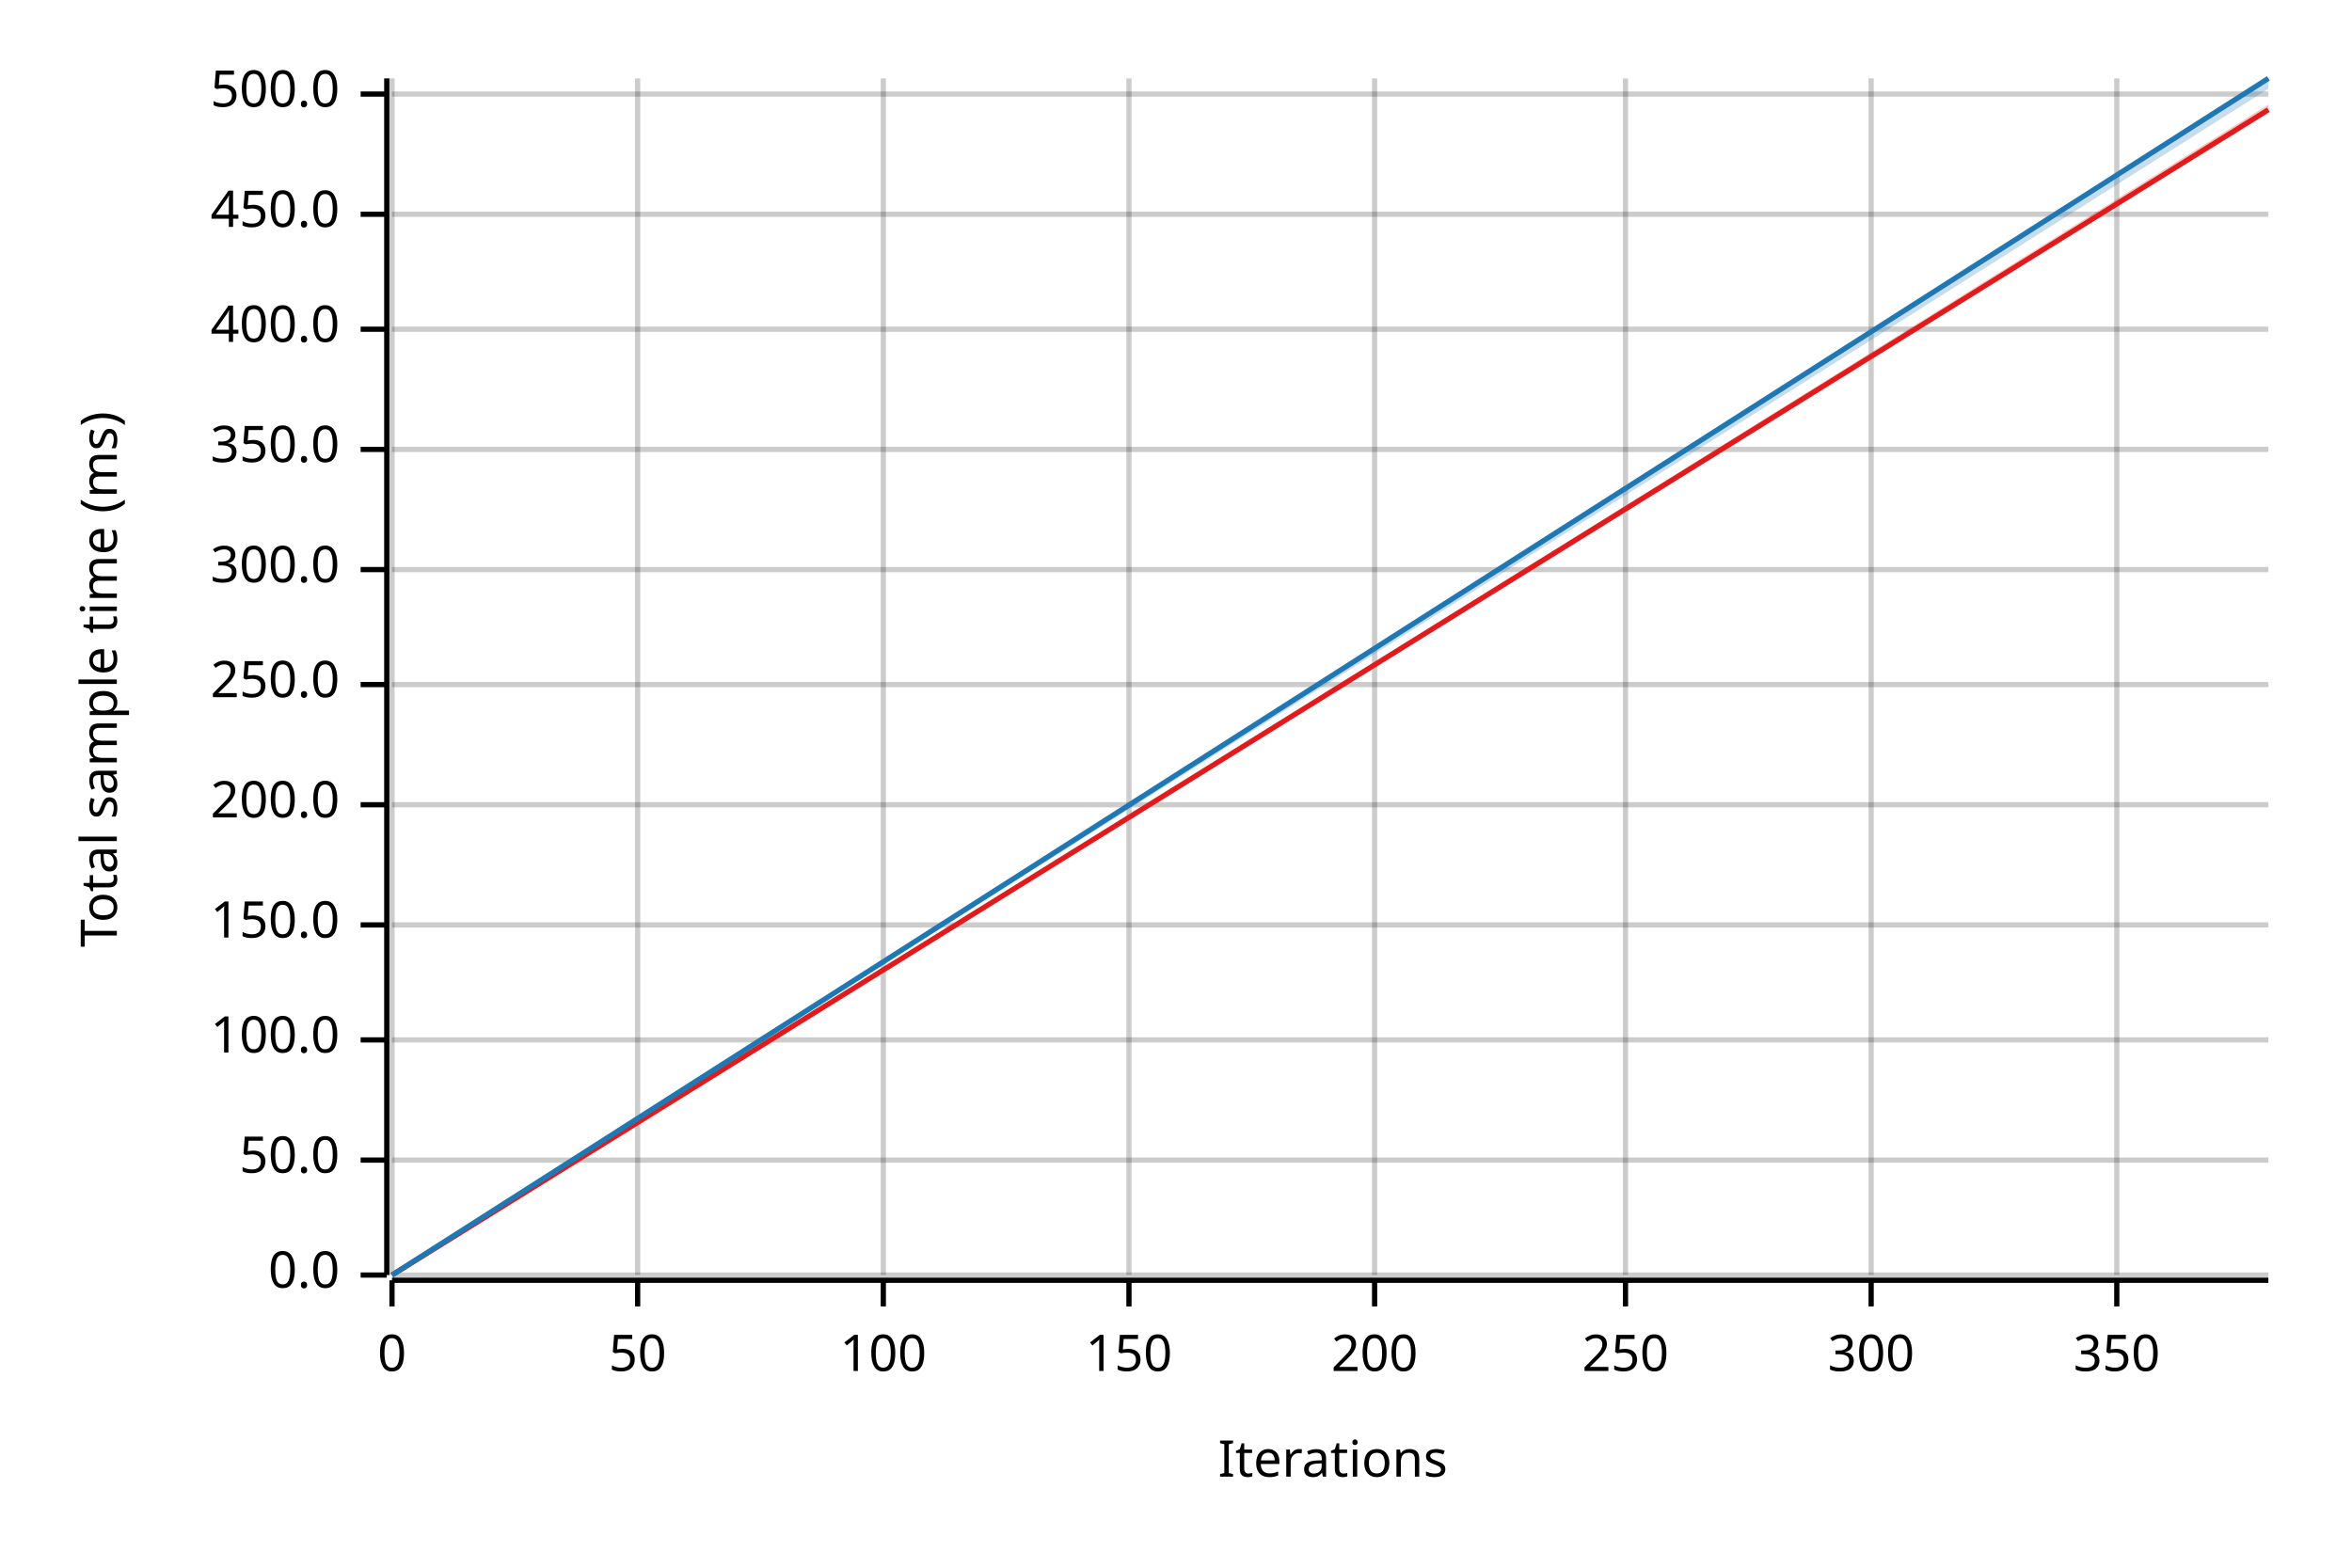
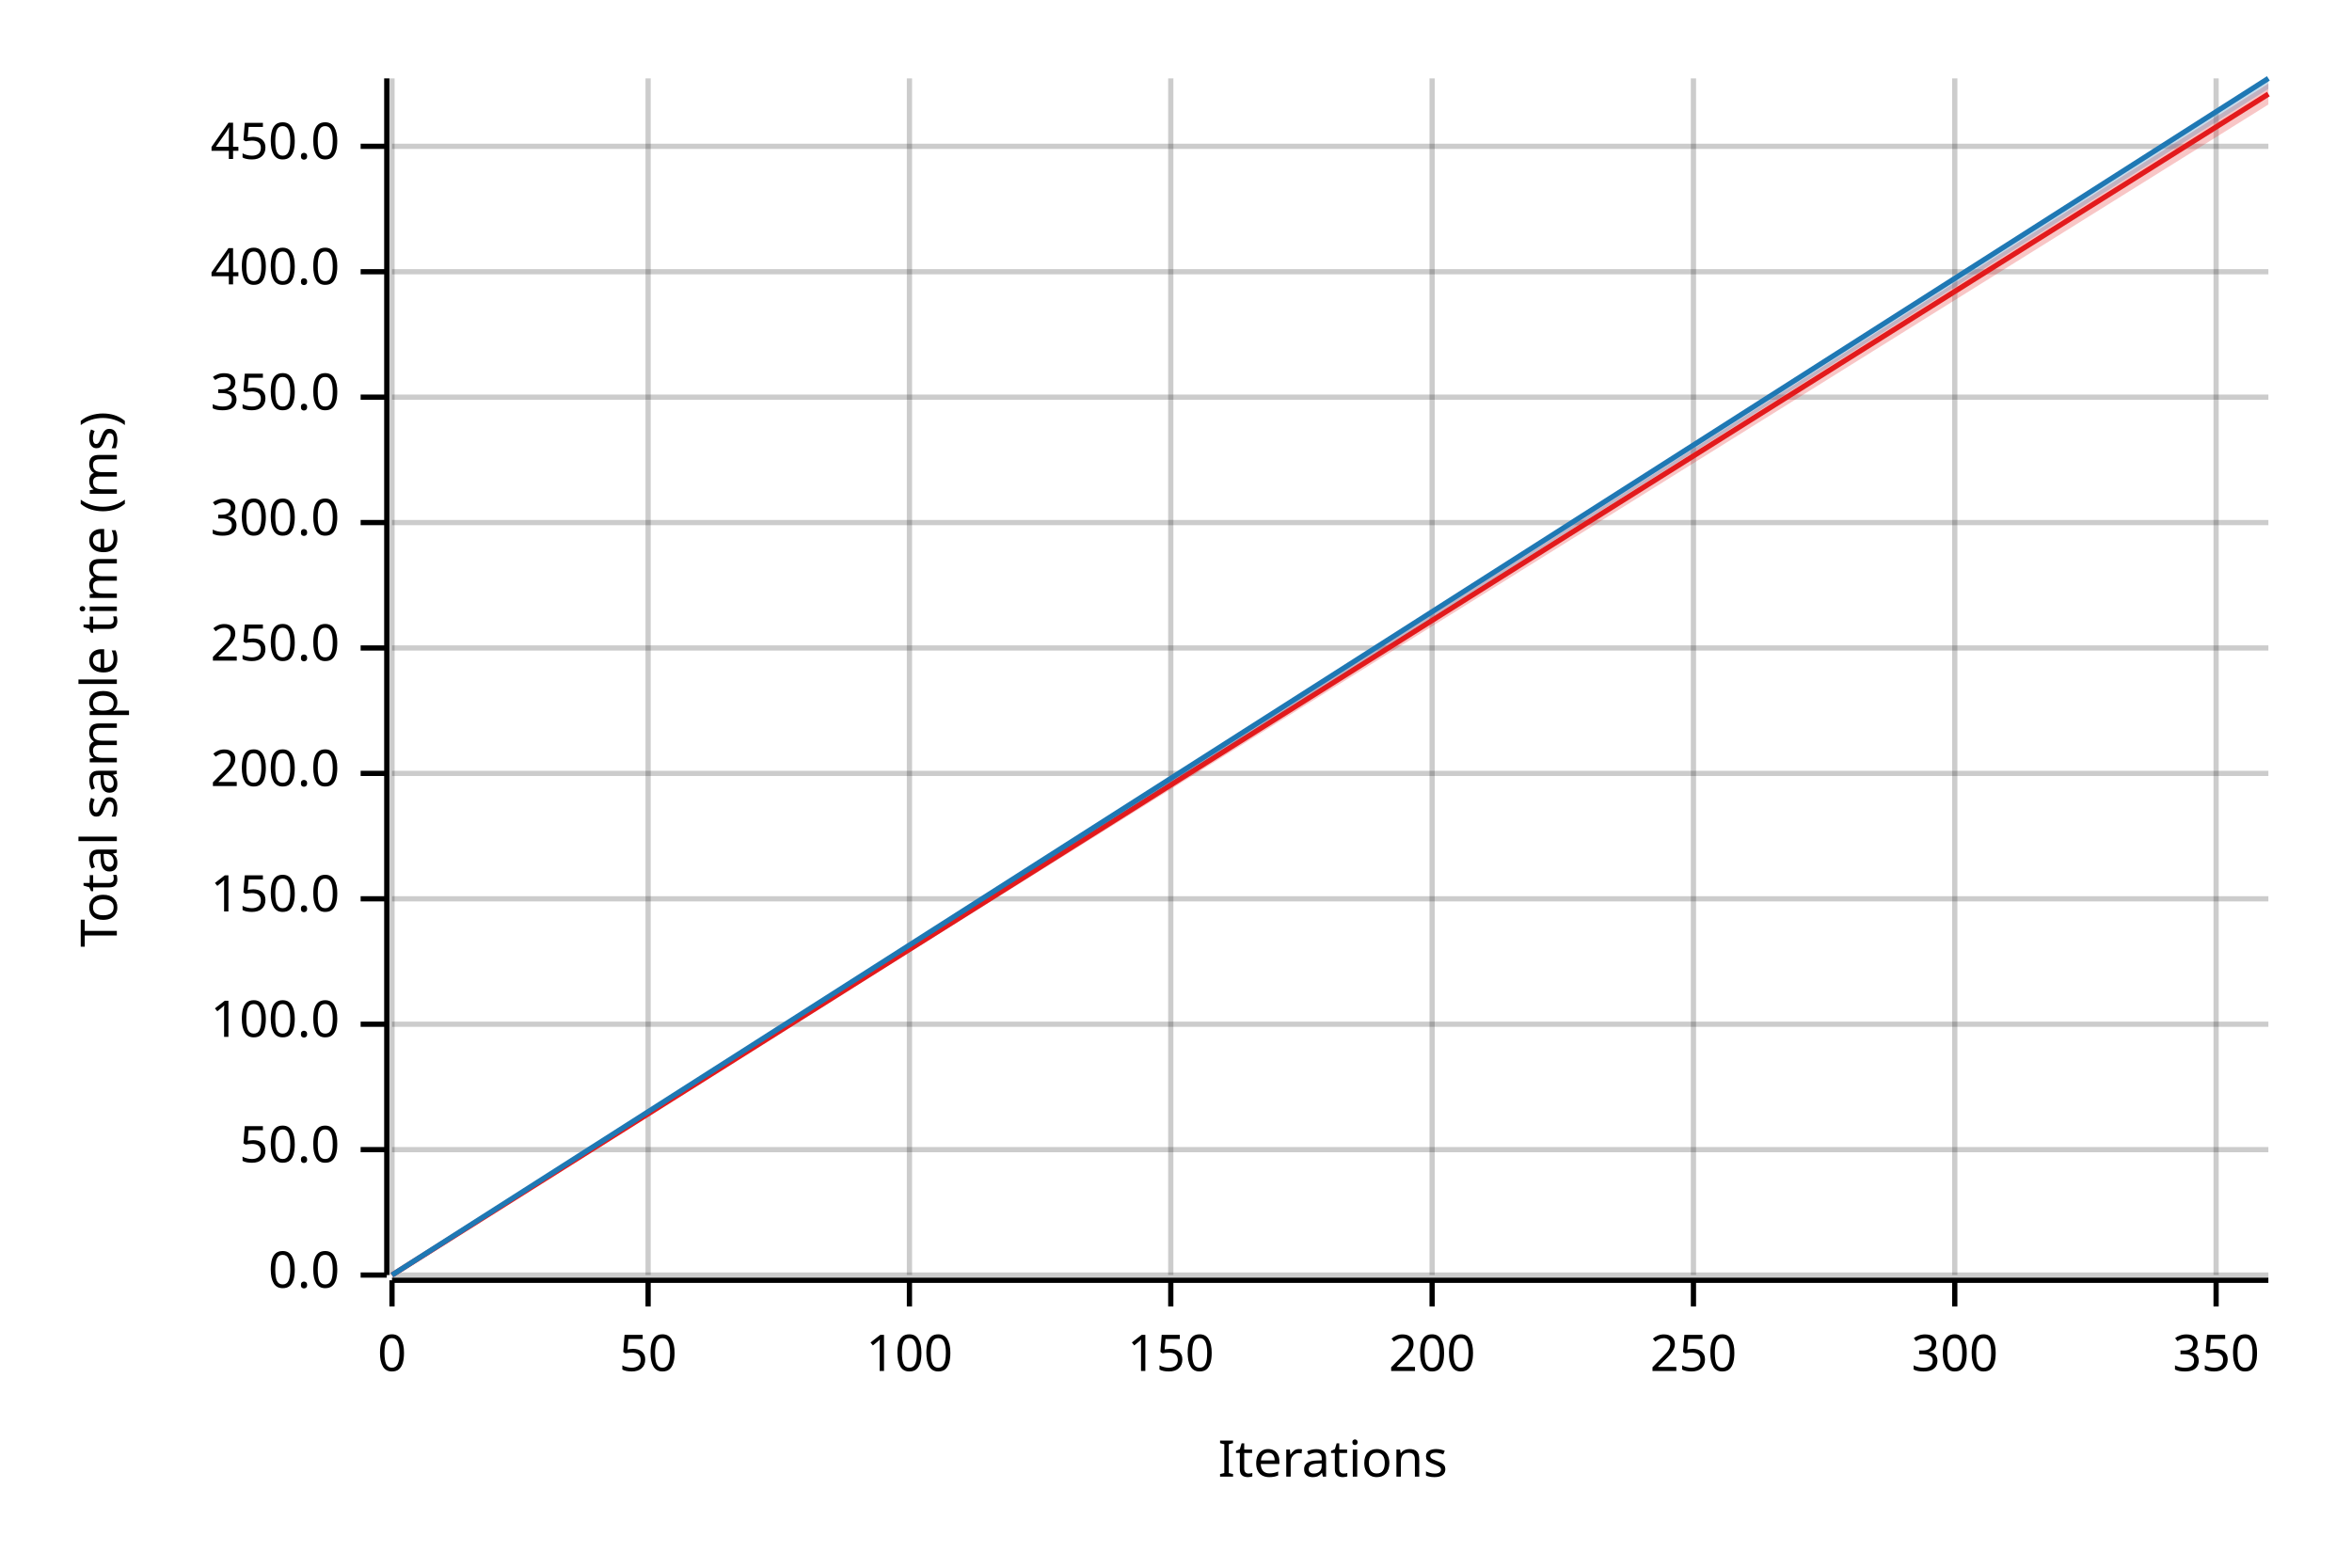
<svg xmlns="http://www.w3.org/2000/svg" width="450" height="300" viewBox="0 0 450 300">
  <text x="15" y="130" dy="0.76em" text-anchor="middle" font-family="sans-serif" font-size="9.677" opacity="1" fill="#000000" transform="rotate(270, 15, 130)">
Total sample time (ms)
</text>
  <text x="255" y="285" dy="-0.5ex" text-anchor="middle" font-family="sans-serif" font-size="9.677" opacity="1" fill="#000000">
Iterations
</text>
  <line opacity="0.2" stroke="#000000" stroke-width="1" x1="75" y1="244" x2="75" y2="15" />
-   <line opacity="0.2" stroke="#000000" stroke-width="1" x1="122" y1="244" x2="122" y2="15" />
-   <line opacity="0.2" stroke="#000000" stroke-width="1" x1="169" y1="244" x2="169" y2="15" />
-   <line opacity="0.2" stroke="#000000" stroke-width="1" x1="216" y1="244" x2="216" y2="15" />
-   <line opacity="0.2" stroke="#000000" stroke-width="1" x1="263" y1="244" x2="263" y2="15" />
-   <line opacity="0.2" stroke="#000000" stroke-width="1" x1="311" y1="244" x2="311" y2="15" />
-   <line opacity="0.2" stroke="#000000" stroke-width="1" x1="358" y1="244" x2="358" y2="15" />
-   <line opacity="0.2" stroke="#000000" stroke-width="1" x1="405" y1="244" x2="405" y2="15" />
+   <line opacity="0.2" stroke="#000000" stroke-width="1" x1="124" y1="244" x2="124" y2="15" />
+   <line opacity="0.2" stroke="#000000" stroke-width="1" x1="174" y1="244" x2="174" y2="15" />
+   <line opacity="0.2" stroke="#000000" stroke-width="1" x1="224" y1="244" x2="224" y2="15" />
+   <line opacity="0.2" stroke="#000000" stroke-width="1" x1="274" y1="244" x2="274" y2="15" />
+   <line opacity="0.2" stroke="#000000" stroke-width="1" x1="324" y1="244" x2="324" y2="15" />
+   <line opacity="0.2" stroke="#000000" stroke-width="1" x1="374" y1="244" x2="374" y2="15" />
+   <line opacity="0.2" stroke="#000000" stroke-width="1" x1="424" y1="244" x2="424" y2="15" />
  <line opacity="0.2" stroke="#000000" stroke-width="1" x1="75" y1="244" x2="434" y2="244" />
-   <line opacity="0.2" stroke="#000000" stroke-width="1" x1="75" y1="222" x2="434" y2="222" />
-   <line opacity="0.2" stroke="#000000" stroke-width="1" x1="75" y1="199" x2="434" y2="199" />
-   <line opacity="0.2" stroke="#000000" stroke-width="1" x1="75" y1="177" x2="434" y2="177" />
-   <line opacity="0.2" stroke="#000000" stroke-width="1" x1="75" y1="154" x2="434" y2="154" />
-   <line opacity="0.2" stroke="#000000" stroke-width="1" x1="75" y1="131" x2="434" y2="131" />
-   <line opacity="0.2" stroke="#000000" stroke-width="1" x1="75" y1="109" x2="434" y2="109" />
-   <line opacity="0.2" stroke="#000000" stroke-width="1" x1="75" y1="86" x2="434" y2="86" />
-   <line opacity="0.2" stroke="#000000" stroke-width="1" x1="75" y1="63" x2="434" y2="63" />
-   <line opacity="0.2" stroke="#000000" stroke-width="1" x1="75" y1="41" x2="434" y2="41" />
-   <line opacity="0.2" stroke="#000000" stroke-width="1" x1="75" y1="18" x2="434" y2="18" />
+   <line opacity="0.2" stroke="#000000" stroke-width="1" x1="75" y1="220" x2="434" y2="220" />
+   <line opacity="0.2" stroke="#000000" stroke-width="1" x1="75" y1="196" x2="434" y2="196" />
+   <line opacity="0.2" stroke="#000000" stroke-width="1" x1="75" y1="172" x2="434" y2="172" />
+   <line opacity="0.2" stroke="#000000" stroke-width="1" x1="75" y1="148" x2="434" y2="148" />
+   <line opacity="0.2" stroke="#000000" stroke-width="1" x1="75" y1="124" x2="434" y2="124" />
+   <line opacity="0.2" stroke="#000000" stroke-width="1" x1="75" y1="100" x2="434" y2="100" />
+   <line opacity="0.2" stroke="#000000" stroke-width="1" x1="75" y1="76" x2="434" y2="76" />
+   <line opacity="0.2" stroke="#000000" stroke-width="1" x1="75" y1="52" x2="434" y2="52" />
+   <line opacity="0.2" stroke="#000000" stroke-width="1" x1="75" y1="28" x2="434" y2="28" />
  <polyline fill="none" opacity="1" stroke="#000000" stroke-width="1" points="74,15 74,244 " />
  <text x="65" y="244" dy="0.5ex" text-anchor="end" font-family="sans-serif" font-size="9.677" opacity="1" fill="#000000">
0.0
</text>
  <polyline fill="none" opacity="1" stroke="#000000" stroke-width="1" points="69,244 74,244 " />
-   <text x="65" y="222" dy="0.5ex" text-anchor="end" font-family="sans-serif" font-size="9.677" opacity="1" fill="#000000">
+   <text x="65" y="220" dy="0.5ex" text-anchor="end" font-family="sans-serif" font-size="9.677" opacity="1" fill="#000000">
50.0
</text>
-   <polyline fill="none" opacity="1" stroke="#000000" stroke-width="1" points="69,222 74,222 " />
-   <text x="65" y="199" dy="0.5ex" text-anchor="end" font-family="sans-serif" font-size="9.677" opacity="1" fill="#000000">
+   <polyline fill="none" opacity="1" stroke="#000000" stroke-width="1" points="69,220 74,220 " />
+   <text x="65" y="196" dy="0.5ex" text-anchor="end" font-family="sans-serif" font-size="9.677" opacity="1" fill="#000000">
100.0
</text>
-   <polyline fill="none" opacity="1" stroke="#000000" stroke-width="1" points="69,199 74,199 " />
-   <text x="65" y="177" dy="0.5ex" text-anchor="end" font-family="sans-serif" font-size="9.677" opacity="1" fill="#000000">
+   <polyline fill="none" opacity="1" stroke="#000000" stroke-width="1" points="69,196 74,196 " />
+   <text x="65" y="172" dy="0.5ex" text-anchor="end" font-family="sans-serif" font-size="9.677" opacity="1" fill="#000000">
150.0
</text>
-   <polyline fill="none" opacity="1" stroke="#000000" stroke-width="1" points="69,177 74,177 " />
-   <text x="65" y="154" dy="0.5ex" text-anchor="end" font-family="sans-serif" font-size="9.677" opacity="1" fill="#000000">
+   <polyline fill="none" opacity="1" stroke="#000000" stroke-width="1" points="69,172 74,172 " />
+   <text x="65" y="148" dy="0.5ex" text-anchor="end" font-family="sans-serif" font-size="9.677" opacity="1" fill="#000000">
200.0
</text>
-   <polyline fill="none" opacity="1" stroke="#000000" stroke-width="1" points="69,154 74,154 " />
-   <text x="65" y="131" dy="0.5ex" text-anchor="end" font-family="sans-serif" font-size="9.677" opacity="1" fill="#000000">
+   <polyline fill="none" opacity="1" stroke="#000000" stroke-width="1" points="69,148 74,148 " />
+   <text x="65" y="124" dy="0.5ex" text-anchor="end" font-family="sans-serif" font-size="9.677" opacity="1" fill="#000000">
250.0
</text>
-   <polyline fill="none" opacity="1" stroke="#000000" stroke-width="1" points="69,131 74,131 " />
-   <text x="65" y="109" dy="0.5ex" text-anchor="end" font-family="sans-serif" font-size="9.677" opacity="1" fill="#000000">
+   <polyline fill="none" opacity="1" stroke="#000000" stroke-width="1" points="69,124 74,124 " />
+   <text x="65" y="100" dy="0.5ex" text-anchor="end" font-family="sans-serif" font-size="9.677" opacity="1" fill="#000000">
300.0
</text>
-   <polyline fill="none" opacity="1" stroke="#000000" stroke-width="1" points="69,109 74,109 " />
-   <text x="65" y="86" dy="0.5ex" text-anchor="end" font-family="sans-serif" font-size="9.677" opacity="1" fill="#000000">
+   <polyline fill="none" opacity="1" stroke="#000000" stroke-width="1" points="69,100 74,100 " />
+   <text x="65" y="76" dy="0.5ex" text-anchor="end" font-family="sans-serif" font-size="9.677" opacity="1" fill="#000000">
350.0
</text>
-   <polyline fill="none" opacity="1" stroke="#000000" stroke-width="1" points="69,86 74,86 " />
-   <text x="65" y="63" dy="0.5ex" text-anchor="end" font-family="sans-serif" font-size="9.677" opacity="1" fill="#000000">
+   <polyline fill="none" opacity="1" stroke="#000000" stroke-width="1" points="69,76 74,76 " />
+   <text x="65" y="52" dy="0.5ex" text-anchor="end" font-family="sans-serif" font-size="9.677" opacity="1" fill="#000000">
400.0
</text>
-   <polyline fill="none" opacity="1" stroke="#000000" stroke-width="1" points="69,63 74,63 " />
-   <text x="65" y="41" dy="0.5ex" text-anchor="end" font-family="sans-serif" font-size="9.677" opacity="1" fill="#000000">
+   <polyline fill="none" opacity="1" stroke="#000000" stroke-width="1" points="69,52 74,52 " />
+   <text x="65" y="28" dy="0.5ex" text-anchor="end" font-family="sans-serif" font-size="9.677" opacity="1" fill="#000000">
450.0
</text>
-   <polyline fill="none" opacity="1" stroke="#000000" stroke-width="1" points="69,41 74,41 " />
-   <text x="65" y="18" dy="0.5ex" text-anchor="end" font-family="sans-serif" font-size="9.677" opacity="1" fill="#000000">
- 500.0
- </text>
-   <polyline fill="none" opacity="1" stroke="#000000" stroke-width="1" points="69,18 74,18 " />
+   <polyline fill="none" opacity="1" stroke="#000000" stroke-width="1" points="69,28 74,28 " />
  <polyline fill="none" opacity="1" stroke="#000000" stroke-width="1" points="75,245 434,245 " />
  <text x="75" y="255" dy="0.76em" text-anchor="middle" font-family="sans-serif" font-size="9.677" opacity="1" fill="#000000">
0
</text>
  <polyline fill="none" opacity="1" stroke="#000000" stroke-width="1" points="75,245 75,250 " />
-   <text x="122" y="255" dy="0.76em" text-anchor="middle" font-family="sans-serif" font-size="9.677" opacity="1" fill="#000000">
+   <text x="124" y="255" dy="0.76em" text-anchor="middle" font-family="sans-serif" font-size="9.677" opacity="1" fill="#000000">
50
</text>
-   <polyline fill="none" opacity="1" stroke="#000000" stroke-width="1" points="122,245 122,250 " />
-   <text x="169" y="255" dy="0.76em" text-anchor="middle" font-family="sans-serif" font-size="9.677" opacity="1" fill="#000000">
+   <polyline fill="none" opacity="1" stroke="#000000" stroke-width="1" points="124,245 124,250 " />
+   <text x="174" y="255" dy="0.76em" text-anchor="middle" font-family="sans-serif" font-size="9.677" opacity="1" fill="#000000">
100
</text>
-   <polyline fill="none" opacity="1" stroke="#000000" stroke-width="1" points="169,245 169,250 " />
-   <text x="216" y="255" dy="0.76em" text-anchor="middle" font-family="sans-serif" font-size="9.677" opacity="1" fill="#000000">
+   <polyline fill="none" opacity="1" stroke="#000000" stroke-width="1" points="174,245 174,250 " />
+   <text x="224" y="255" dy="0.76em" text-anchor="middle" font-family="sans-serif" font-size="9.677" opacity="1" fill="#000000">
150
</text>
-   <polyline fill="none" opacity="1" stroke="#000000" stroke-width="1" points="216,245 216,250 " />
-   <text x="263" y="255" dy="0.76em" text-anchor="middle" font-family="sans-serif" font-size="9.677" opacity="1" fill="#000000">
+   <polyline fill="none" opacity="1" stroke="#000000" stroke-width="1" points="224,245 224,250 " />
+   <text x="274" y="255" dy="0.76em" text-anchor="middle" font-family="sans-serif" font-size="9.677" opacity="1" fill="#000000">
200
</text>
-   <polyline fill="none" opacity="1" stroke="#000000" stroke-width="1" points="263,245 263,250 " />
-   <text x="311" y="255" dy="0.76em" text-anchor="middle" font-family="sans-serif" font-size="9.677" opacity="1" fill="#000000">
+   <polyline fill="none" opacity="1" stroke="#000000" stroke-width="1" points="274,245 274,250 " />
+   <text x="324" y="255" dy="0.76em" text-anchor="middle" font-family="sans-serif" font-size="9.677" opacity="1" fill="#000000">
250
</text>
-   <polyline fill="none" opacity="1" stroke="#000000" stroke-width="1" points="311,245 311,250 " />
-   <text x="358" y="255" dy="0.76em" text-anchor="middle" font-family="sans-serif" font-size="9.677" opacity="1" fill="#000000">
+   <polyline fill="none" opacity="1" stroke="#000000" stroke-width="1" points="324,245 324,250 " />
+   <text x="374" y="255" dy="0.76em" text-anchor="middle" font-family="sans-serif" font-size="9.677" opacity="1" fill="#000000">
300
</text>
-   <polyline fill="none" opacity="1" stroke="#000000" stroke-width="1" points="358,245 358,250 " />
-   <text x="405" y="255" dy="0.76em" text-anchor="middle" font-family="sans-serif" font-size="9.677" opacity="1" fill="#000000">
+   <polyline fill="none" opacity="1" stroke="#000000" stroke-width="1" points="374,245 374,250 " />
+   <text x="424" y="255" dy="0.76em" text-anchor="middle" font-family="sans-serif" font-size="9.677" opacity="1" fill="#000000">
350
</text>
-   <polyline fill="none" opacity="1" stroke="#000000" stroke-width="1" points="405,245 405,250 " />
-   <polyline fill="none" opacity="1" stroke="#E31A1C" stroke-width="1" points="75,244 434,21 " />
-   <polygon opacity="0.25" fill="#E31A1C" points="75,244 434,21 434,20 " />
+   <polyline fill="none" opacity="1" stroke="#000000" stroke-width="1" points="424,245 424,250 " />
+   <polyline fill="none" opacity="1" stroke="#E31A1C" stroke-width="1" points="75,244 434,18 " />
+   <polygon opacity="0.25" fill="#E31A1C" points="75,244 434,20 434,16 " />
  <polyline fill="none" opacity="1" stroke="#1F78B4" stroke-width="1" points="75,244 434,15 " />
  <polygon opacity="0.25" fill="#1F78B4" points="75,244 434,17 434,15 " />
</svg>
